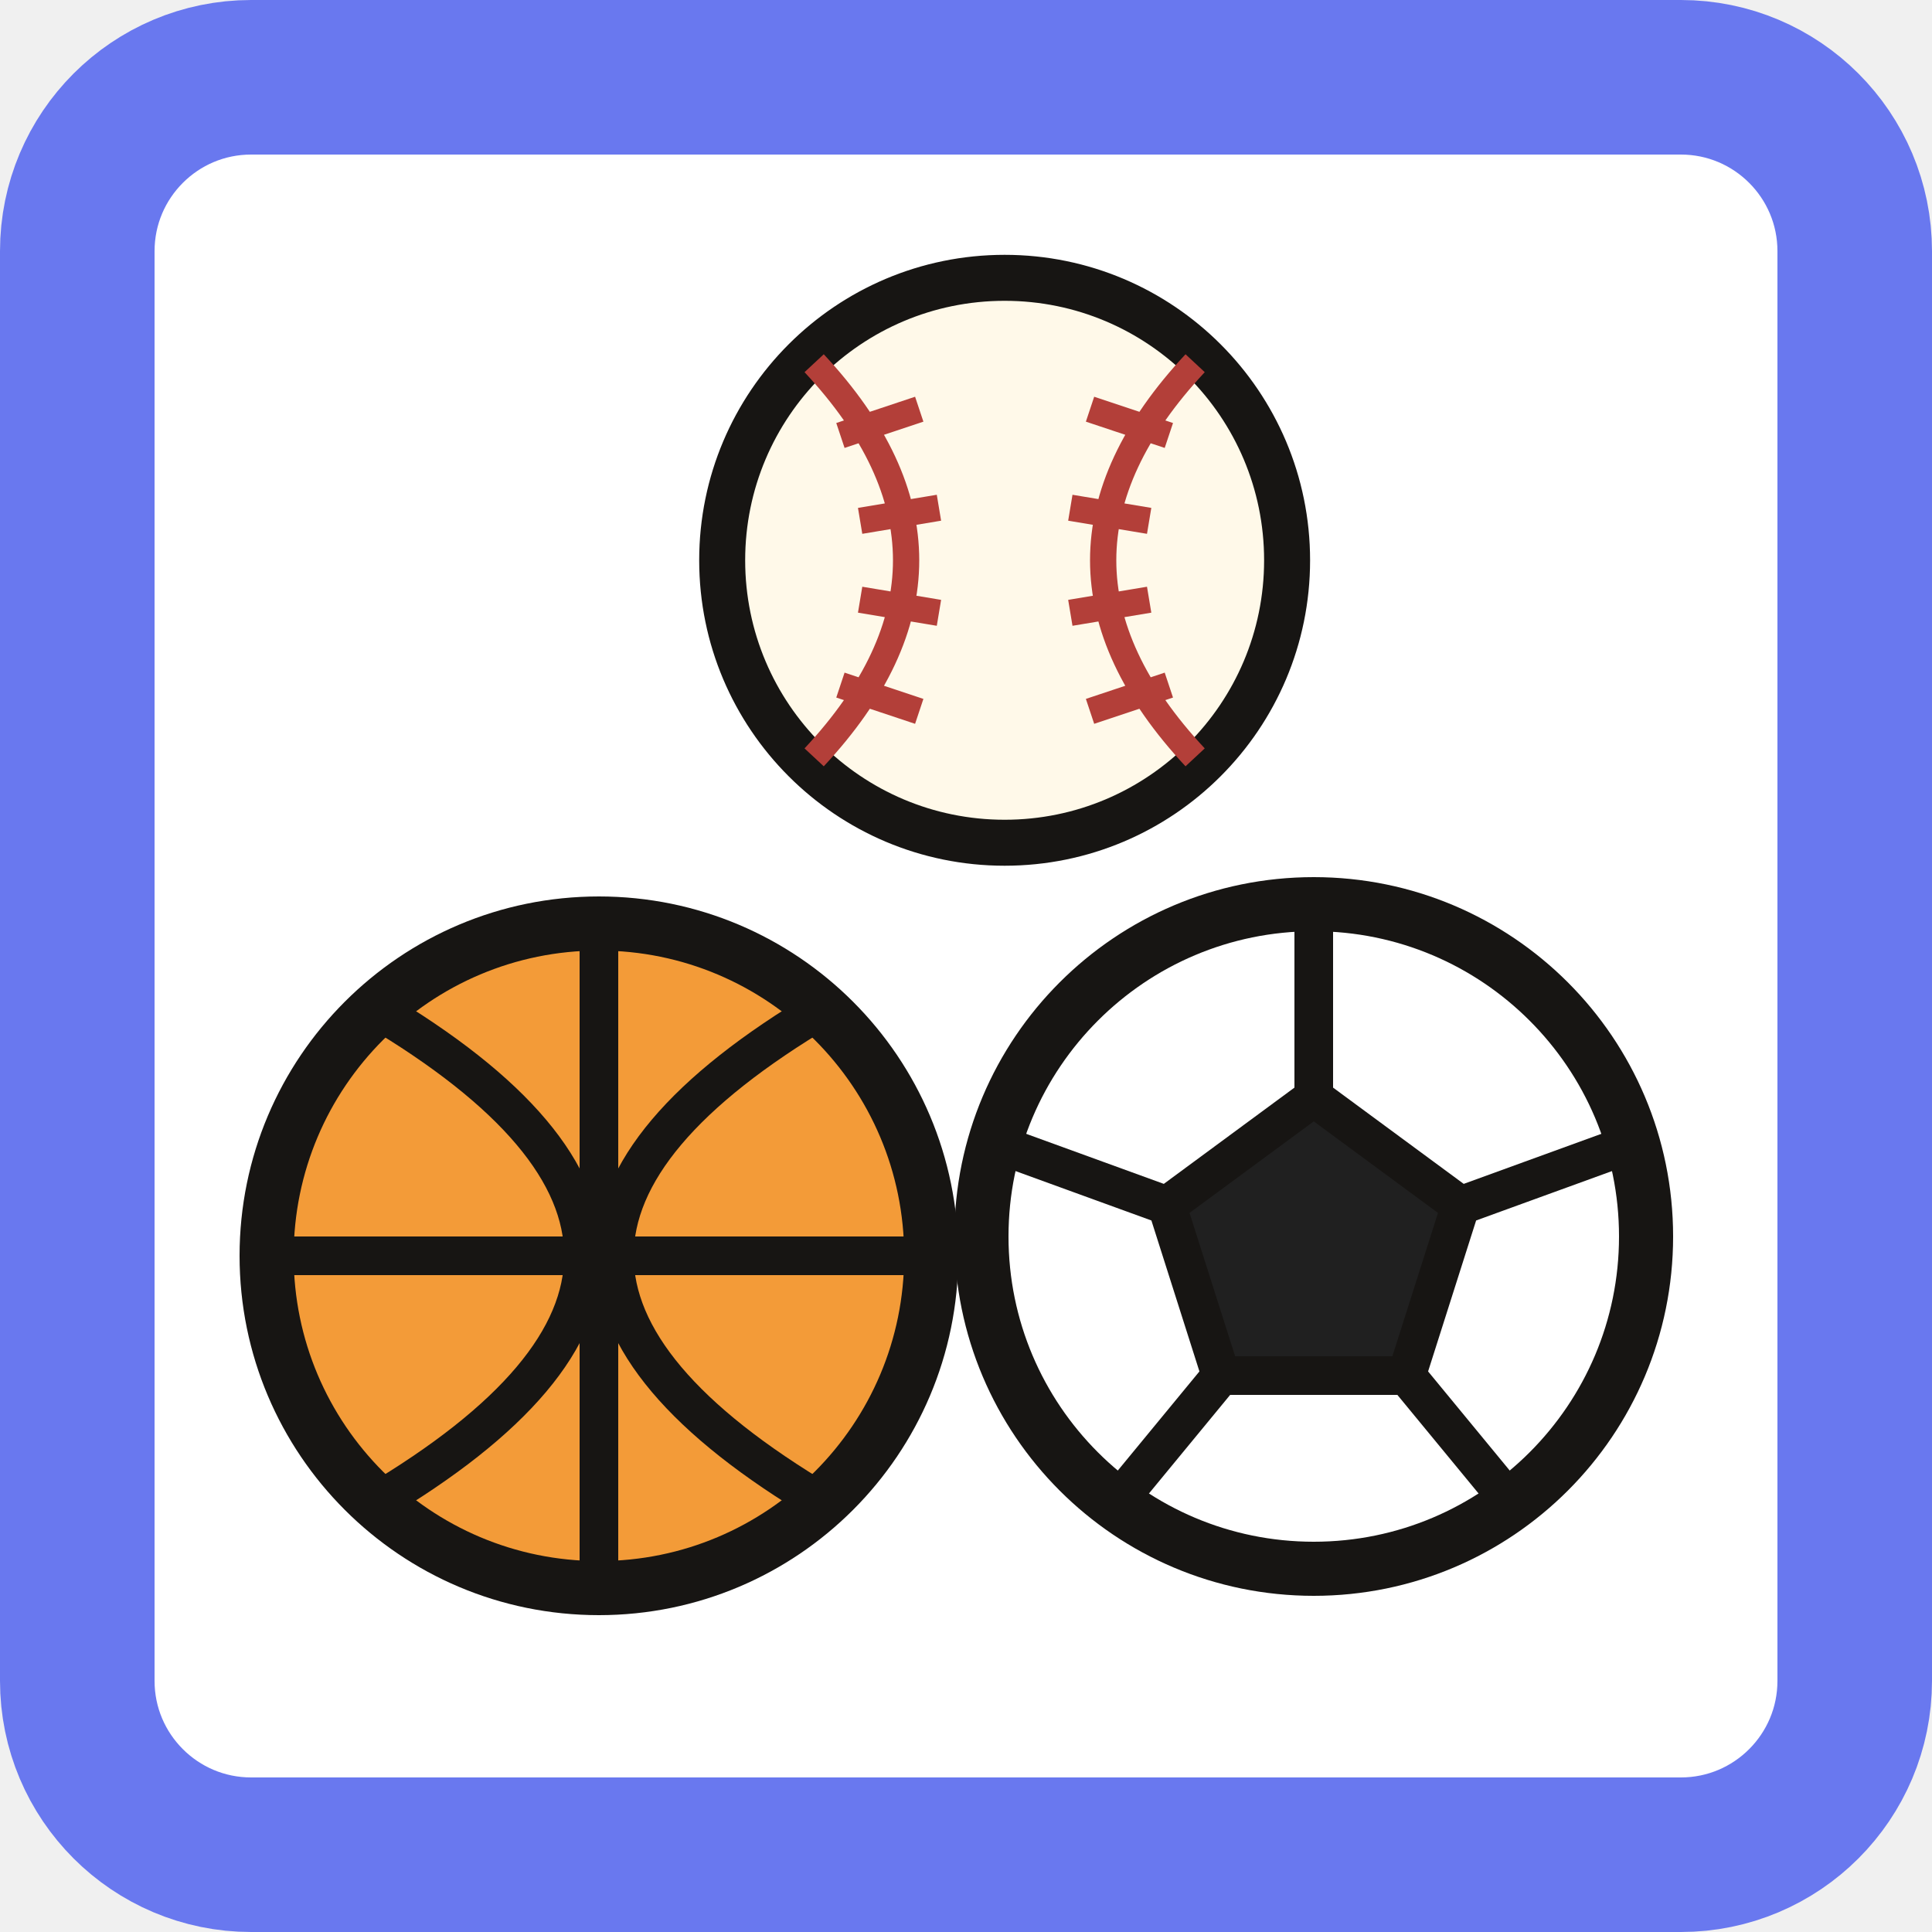
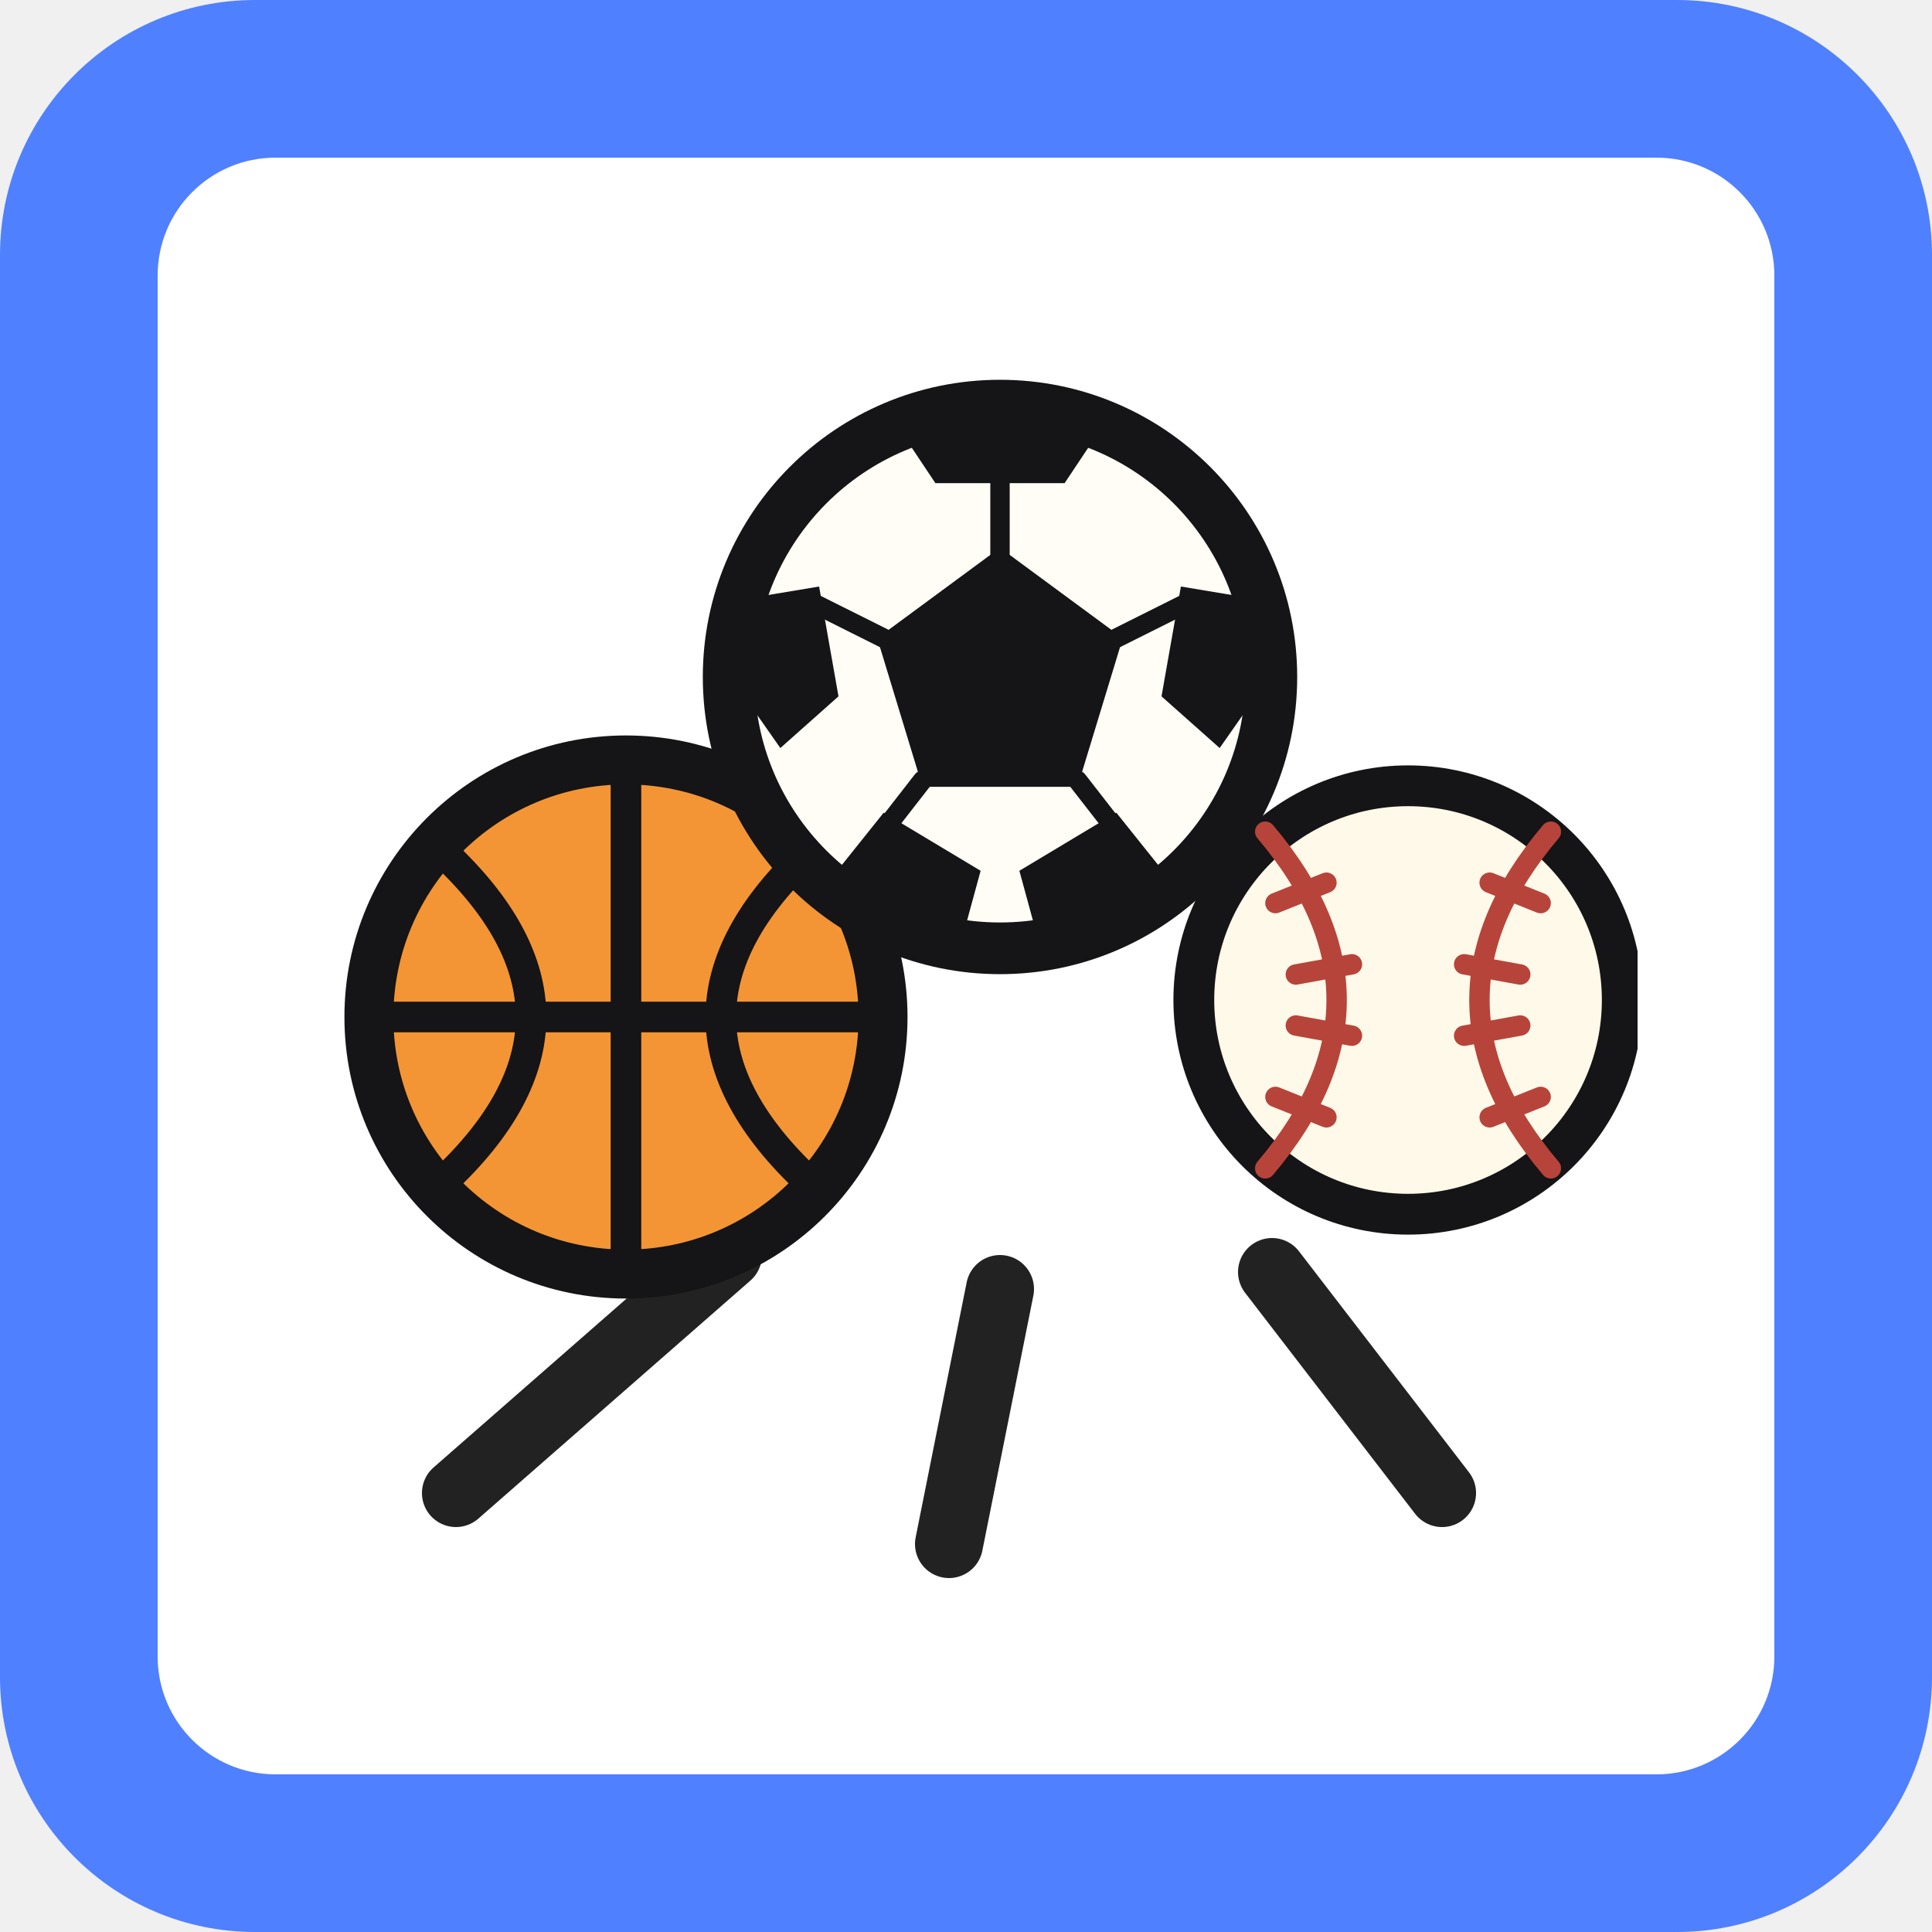
<svg xmlns="http://www.w3.org/2000/svg" width="100" height="100" viewBox="0 0 100 100">
-   <g stroke="#171513" stroke-width="7" stroke-linejoin="round">
-     <rect x="4" y="4" width="92" height="92" rx="9" fill="#fff" stroke="#6978ef" stroke-width="8" />
-     <g transform="translate(11 45) scale(0.4)">
-       <circle cx="50" cy="50" r="43" fill="#f39b38" />
-       <path d="M8 50h84M50 8v84M21 18q54 32 0 64M79 18q-54 32 0 64" fill="none" stroke-width="5" />
-     </g>
-     <g transform="translate(48 44) scale(0.4)">
-       <circle cx="50" cy="50" r="43" fill="#fff" />
-       <path d="m50 32 19 14-7 22H38l-7-22ZM50 32V7m19 39 22-8M62 68l14 17M38 68 24 85M31 46 9 38" fill="#202020" stroke-width="5" />
-     </g>
-     <g transform="translate(35 12) scale(0.34)">
-       <circle cx="50" cy="50" r="43" fill="#fff9e9" />
-       <path d="M21 20q28 30 0 60m58-60q-28 30 0 60M25 31l12-4m-9 17 12-2m-12 14 12 2m-15 11 12 4m38-42-12-4m9 17-12-2m12 14-12 2m15 11-12 4" fill="none" stroke="#b33f39" stroke-width="4" />
+   <defs>
+     <clipPath id="inside">
+       <rect x="10.5" y="10.5" width="79" height="79" rx="4" />
+     </clipPath>
+   </defs>
+   <rect width="100" height="100" rx="13.2" fill="#4f80ff" />
+   <rect x="8.16" y="8.16" width="83.68" height="83.68" rx="6.1" fill="#fff" />
+   <g clip-path="url(#inside)" transform="translate(6 6) scale(.88)">
+     <g stroke-linecap="round" stroke-linejoin="round">
+       <path d="m20 81 16-14m13 17 3-15m26 12-10-13" fill="none" stroke="#222" stroke-width="4" />
+       <g transform="translate(12 35) scale(0.36)">
+         <circle cx="50" cy="50" r="42" fill="#f39534" stroke="#151416" stroke-width="8" />
+         <path d="M50 9v82M9 50h82M20 23q29 27 0 54m60-54q-29 27 0 54" fill="none" stroke="#151416" stroke-width="5" />
+       </g>
+       <g transform="translate(33 14) scale(0.38)">
+         <circle cx="50" cy="50" r="42" fill="#fffdf6" stroke="#151416" stroke-width="8" />
+         <path d="m50 30 19 14-7 23H38l-7-23Z M34 11l16-3 16 3-6 9H40ZM10 38l12-2 3 17-9 8-7-10ZM90 38l-12-2-3 17 9 8 7-10ZM24 81l8-10 15 9-3 11ZM76 81l-8-10-15 9 3 11Z" fill="#151416" />
+         <path d="M50 17v15m18 12 12-6M62 66l7 9M38 66l-7 9M32 44l-12-6" fill="none" stroke="#151416" stroke-width="3" />
+       </g>
+       <g transform="translate(61 37) scale(0.3)">
+         <circle cx="50" cy="50" r="42" fill="#fff9e9" stroke="#151416" stroke-width="8" />
+         <path d="M22 17q28 33 0 66m56-66q-28 33 0 66M24 31l10-4m-6 18 11-2m-11 12 11 2m-15 12 10 4m42-42-10-4m6 18-11-2m11 12-11 2m15 12-10 4" fill="none" stroke="#b7443a" stroke-width="4" />
+       </g>
    </g>
  </g>
</svg>
